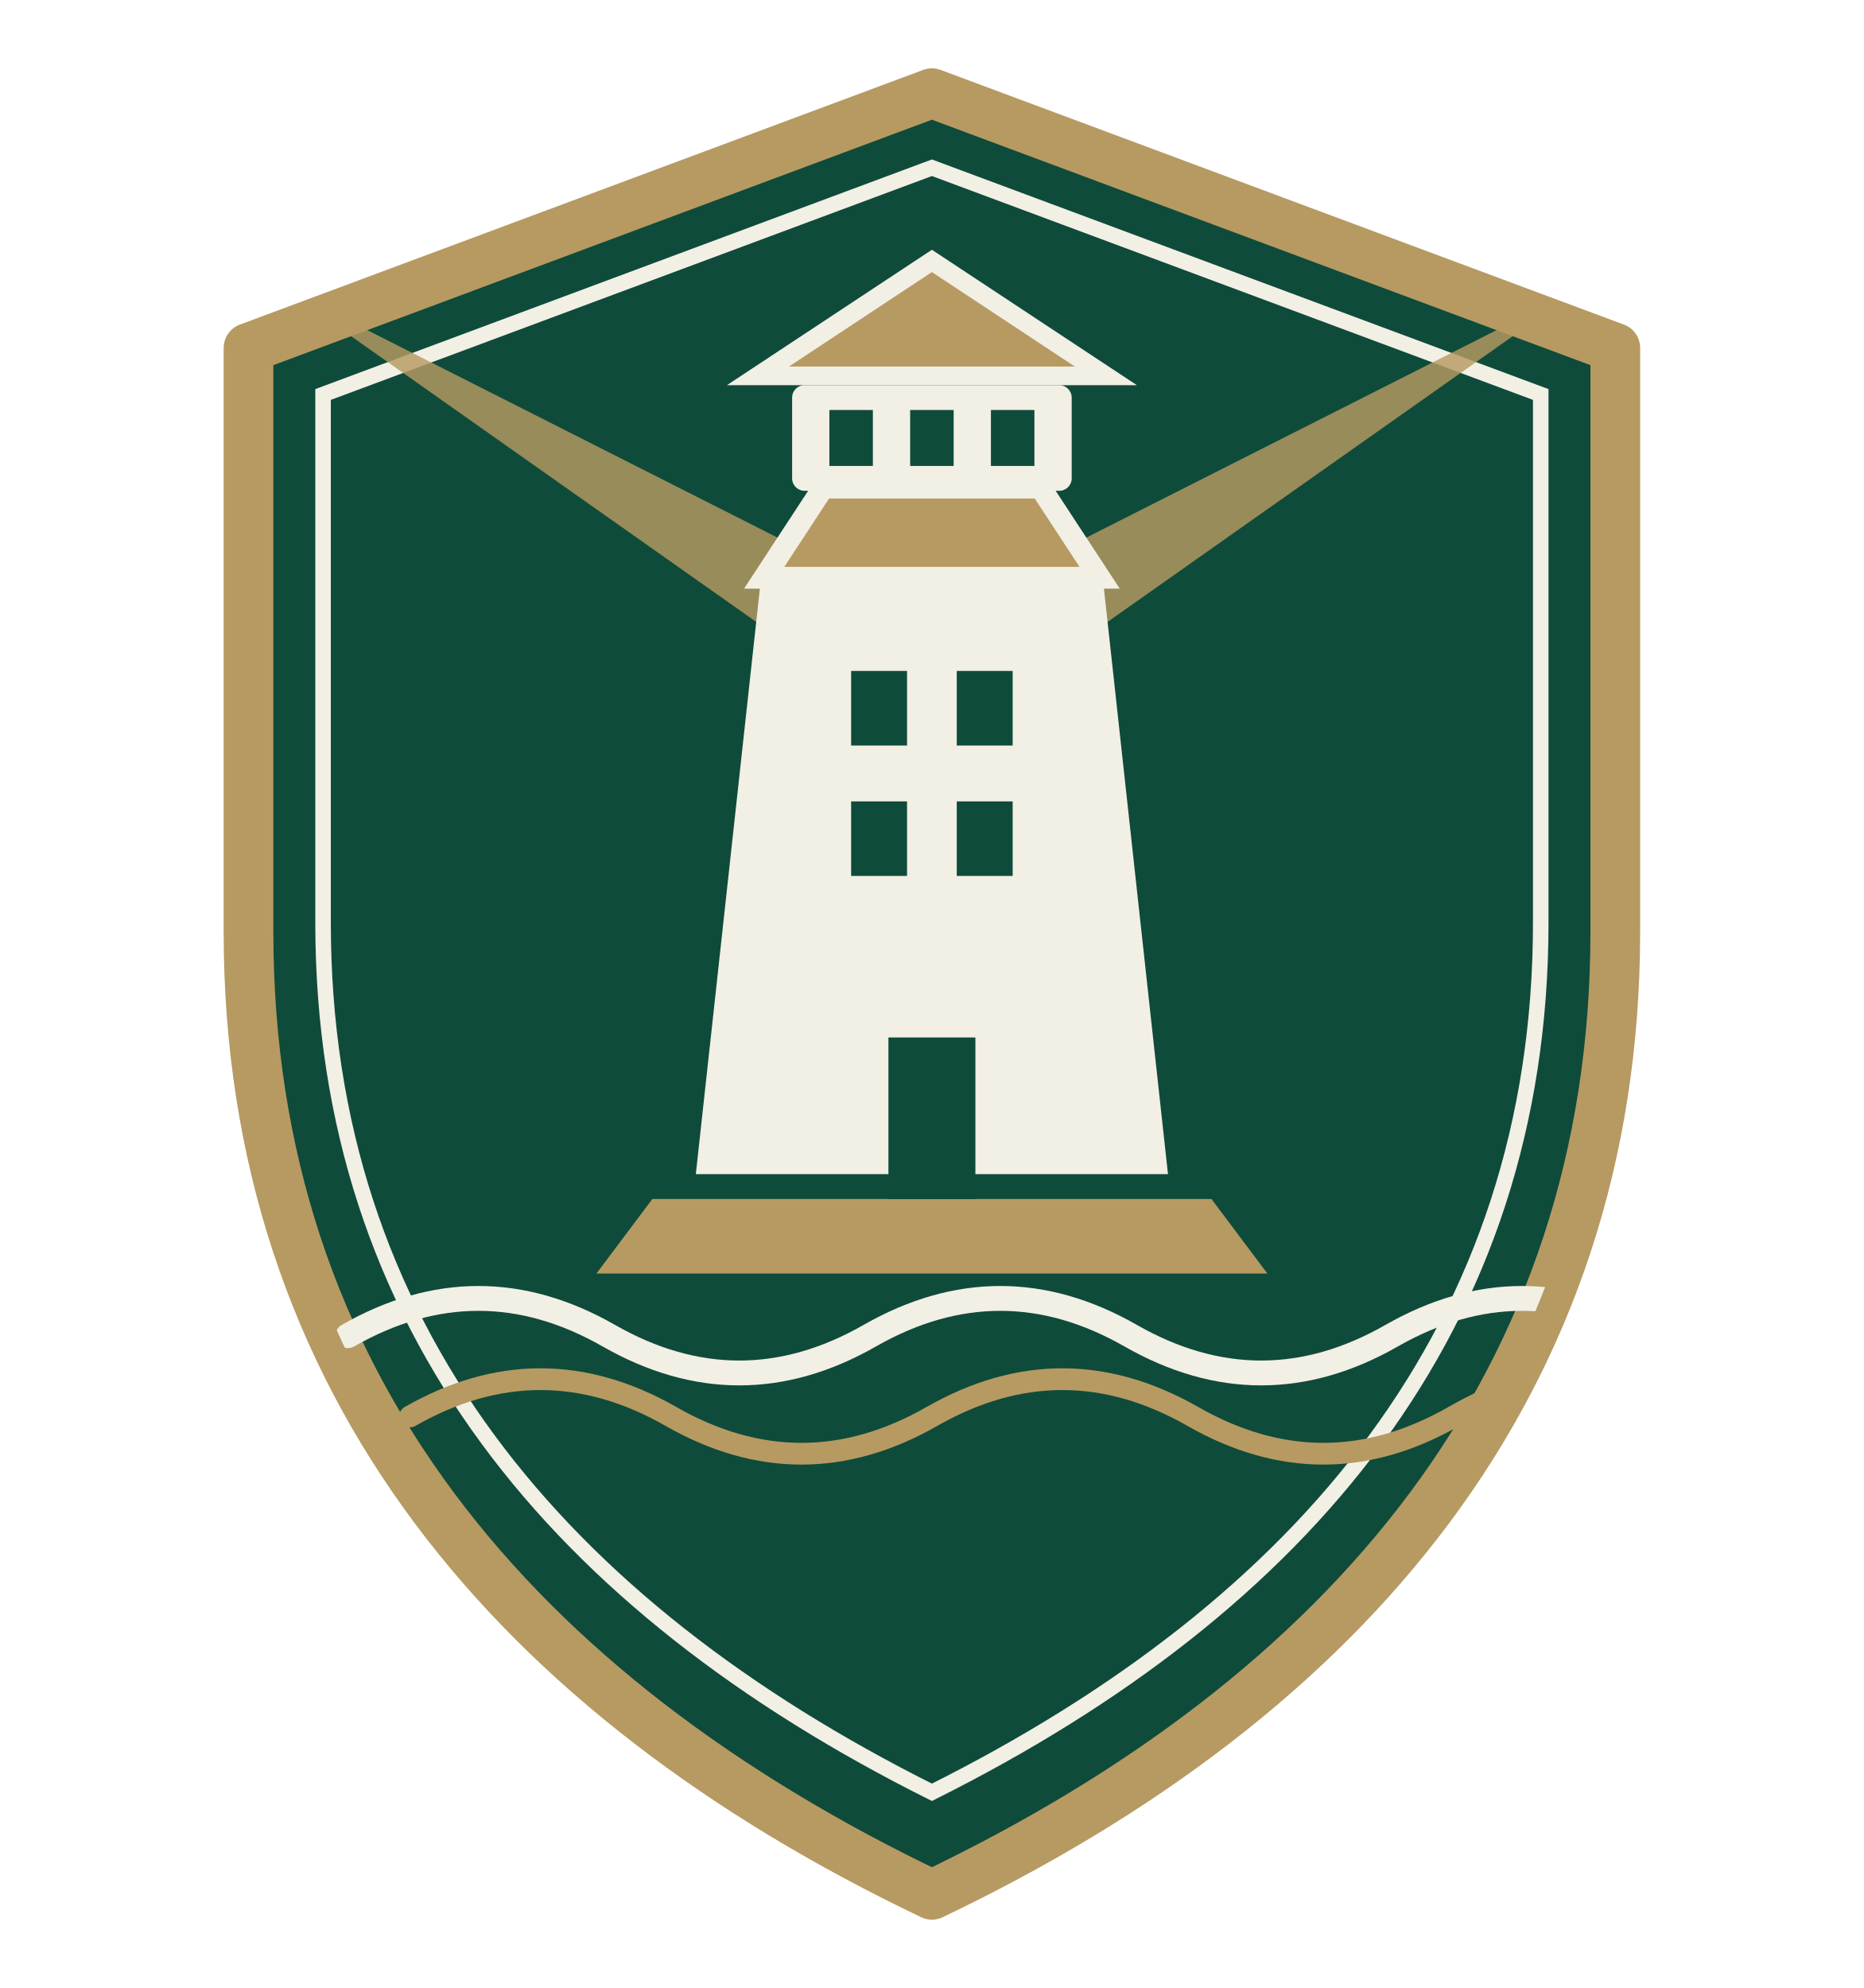
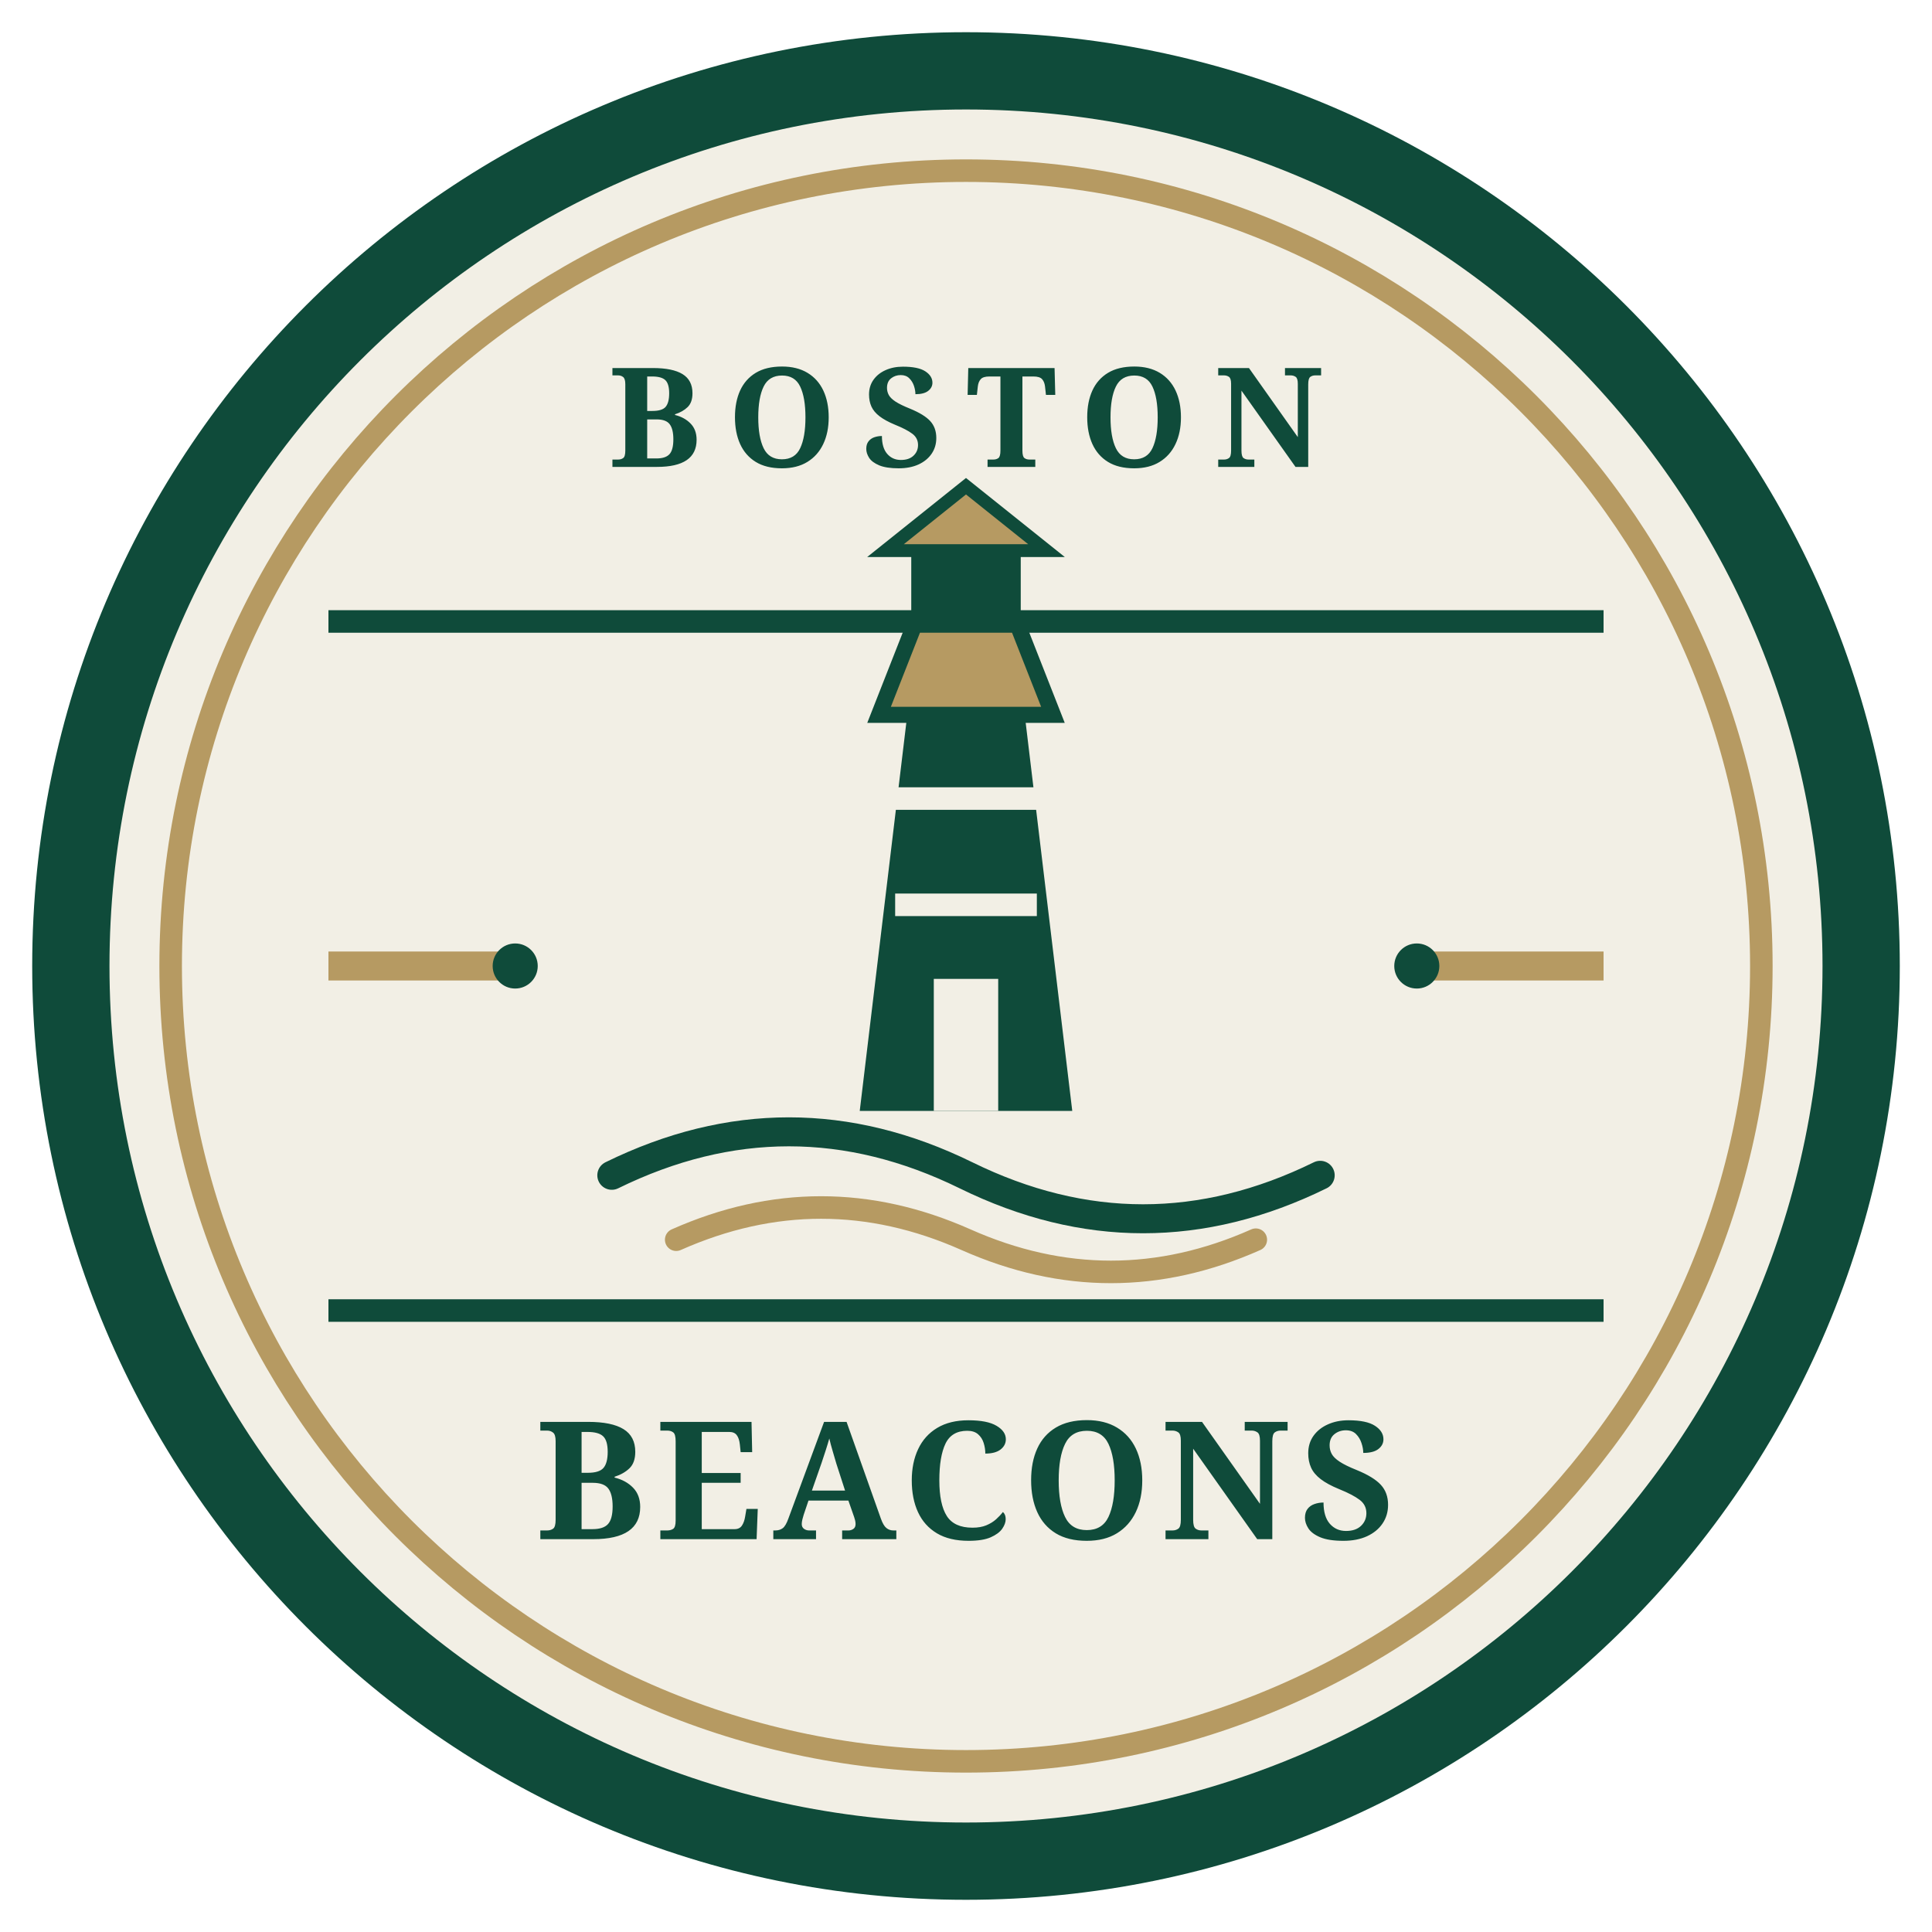
- <svg xmlns="http://www.w3.org/2000/svg" viewBox="0 0 600 640" role="img" aria-labelledby="title desc">
-   <defs>
-     <clipPath id="shieldClip">
-       <path d="M300 30 520 112v188c0 145-86 246-220 310C166 546 80 445 80 300V112Z" />
-     </clipPath>
-   </defs>
-   <path d="M300 30 520 112v188c0 145-86 246-220 310C166 546 80 445 80 300V112Z" fill="#0F4B3A" stroke="#B69A62" stroke-width="16" stroke-linejoin="round" />
-   <path d="M300 54 496 127v170c0 130-76 220-196 280-120-60-196-150-196-280V127Z" fill="none" stroke="#F2EFE5" stroke-width="5" />
-   <g clip-path="url(#shieldClip)">
-     <path d="M264 180 90 92l173 122Z M336 180 510 92l-173 122Z" fill="#B69A62" opacity=".82" />
-     <path d="M224 378 245 186h110l21 192Z" fill="#F2EFE5" />
-     <path d="M210 386h180l18 24H192Z" fill="#B69A62" />
-     <path d="M246 186 265 157h70l19 29Z" fill="#B69A62" stroke="#F2EFE5" stroke-width="7" />
-     <rect x="255" y="124" width="90" height="34" rx="4" fill="#F2EFE5" />
-     <path d="M267 132h14v18h-14zm26 0h14v18h-14zm26 0h14v18h-14z" fill="#0F4B3A" />
-     <path d="M244 121 300 84l56 37Z" fill="#B69A62" stroke="#F2EFE5" stroke-width="6" />
-     <path d="M274 216h18v24h-18zm34 0h18v24h-18zm-34 42h18v24h-18zm34 0h18v24h-18z" fill="#0F4B3A" />
-     <path d="M286 334h28v52h-28Z" fill="#0F4B3A" />
-     <path d="M112 430q42-24 84 0t84 0 84 0 84 0 84 0" fill="none" stroke="#F2EFE5" stroke-width="8" stroke-linecap="round" />
-     <path d="M132 456q42-24 84 0t84 0 84 0 84 0 64 0" fill="none" stroke="#B69A62" stroke-width="7" stroke-linecap="round" />
-   </g>
-   <path d="M300 30 520 112v188c0 145-86 246-220 310C166 546 80 445 80 300V112Z" fill="none" stroke="#B69A62" stroke-width="4" />
+ <svg xmlns="http://www.w3.org/2000/svg" viewBox="0 0 600 600" role="img" aria-labelledby="t d">
+   <circle cx="300" cy="300" r="278" fill="#F2EFE5" stroke="#0F4B3A" stroke-width="24" />
+   <circle cx="300" cy="300" r="247" fill="none" stroke="#B69A62" stroke-width="7" />
+   <path d="M102 193h396M102 407h396" stroke="#0F4B3A" stroke-width="7" />
+   <text x="300" y="145" text-anchor="middle" font-family="Georgia,serif" font-size="43" font-weight="bold" letter-spacing="8" fill="#0F4B3A">BOSTON</text>
+   <text x="300" y="478" text-anchor="middle" font-family="Georgia,serif" font-size="51" font-weight="bold" letter-spacing="3" fill="#0F4B3A">BEACONS</text>
+   <path d="M267 345 282 220h36l15 125Z" fill="#0F4B3A" />
+   <path d="M273 222 284 194h32l11 28Z" fill="#B69A62" stroke="#0F4B3A" stroke-width="5" />
+   <rect x="283" y="171" width="34" height="24" fill="#0F4B3A" />
+   <path d="M275 171 300 151l25 20Z" fill="#B69A62" stroke="#0F4B3A" stroke-width="4" />
+   <path d="M274 248h52M278 281h44" stroke="#F2EFE5" stroke-width="7" />
+   <path d="M290 304h20v41h-20Z" fill="#F2EFE5" />
+   <path d="M190 365q55-27 110 0t110 0" fill="none" stroke="#0F4B3A" stroke-width="9" stroke-linecap="round" />
+   <path d="M210 385q45-20 90 0t90 0" fill="none" stroke="#B69A62" stroke-width="7" stroke-linecap="round" />
+   <path d="M102 300h56m284 0h56" stroke="#B69A62" stroke-width="9" />
+   <circle cx="160" cy="300" r="7" fill="#0F4B3A" />
+   <circle cx="440" cy="300" r="7" fill="#0F4B3A" />
</svg>
